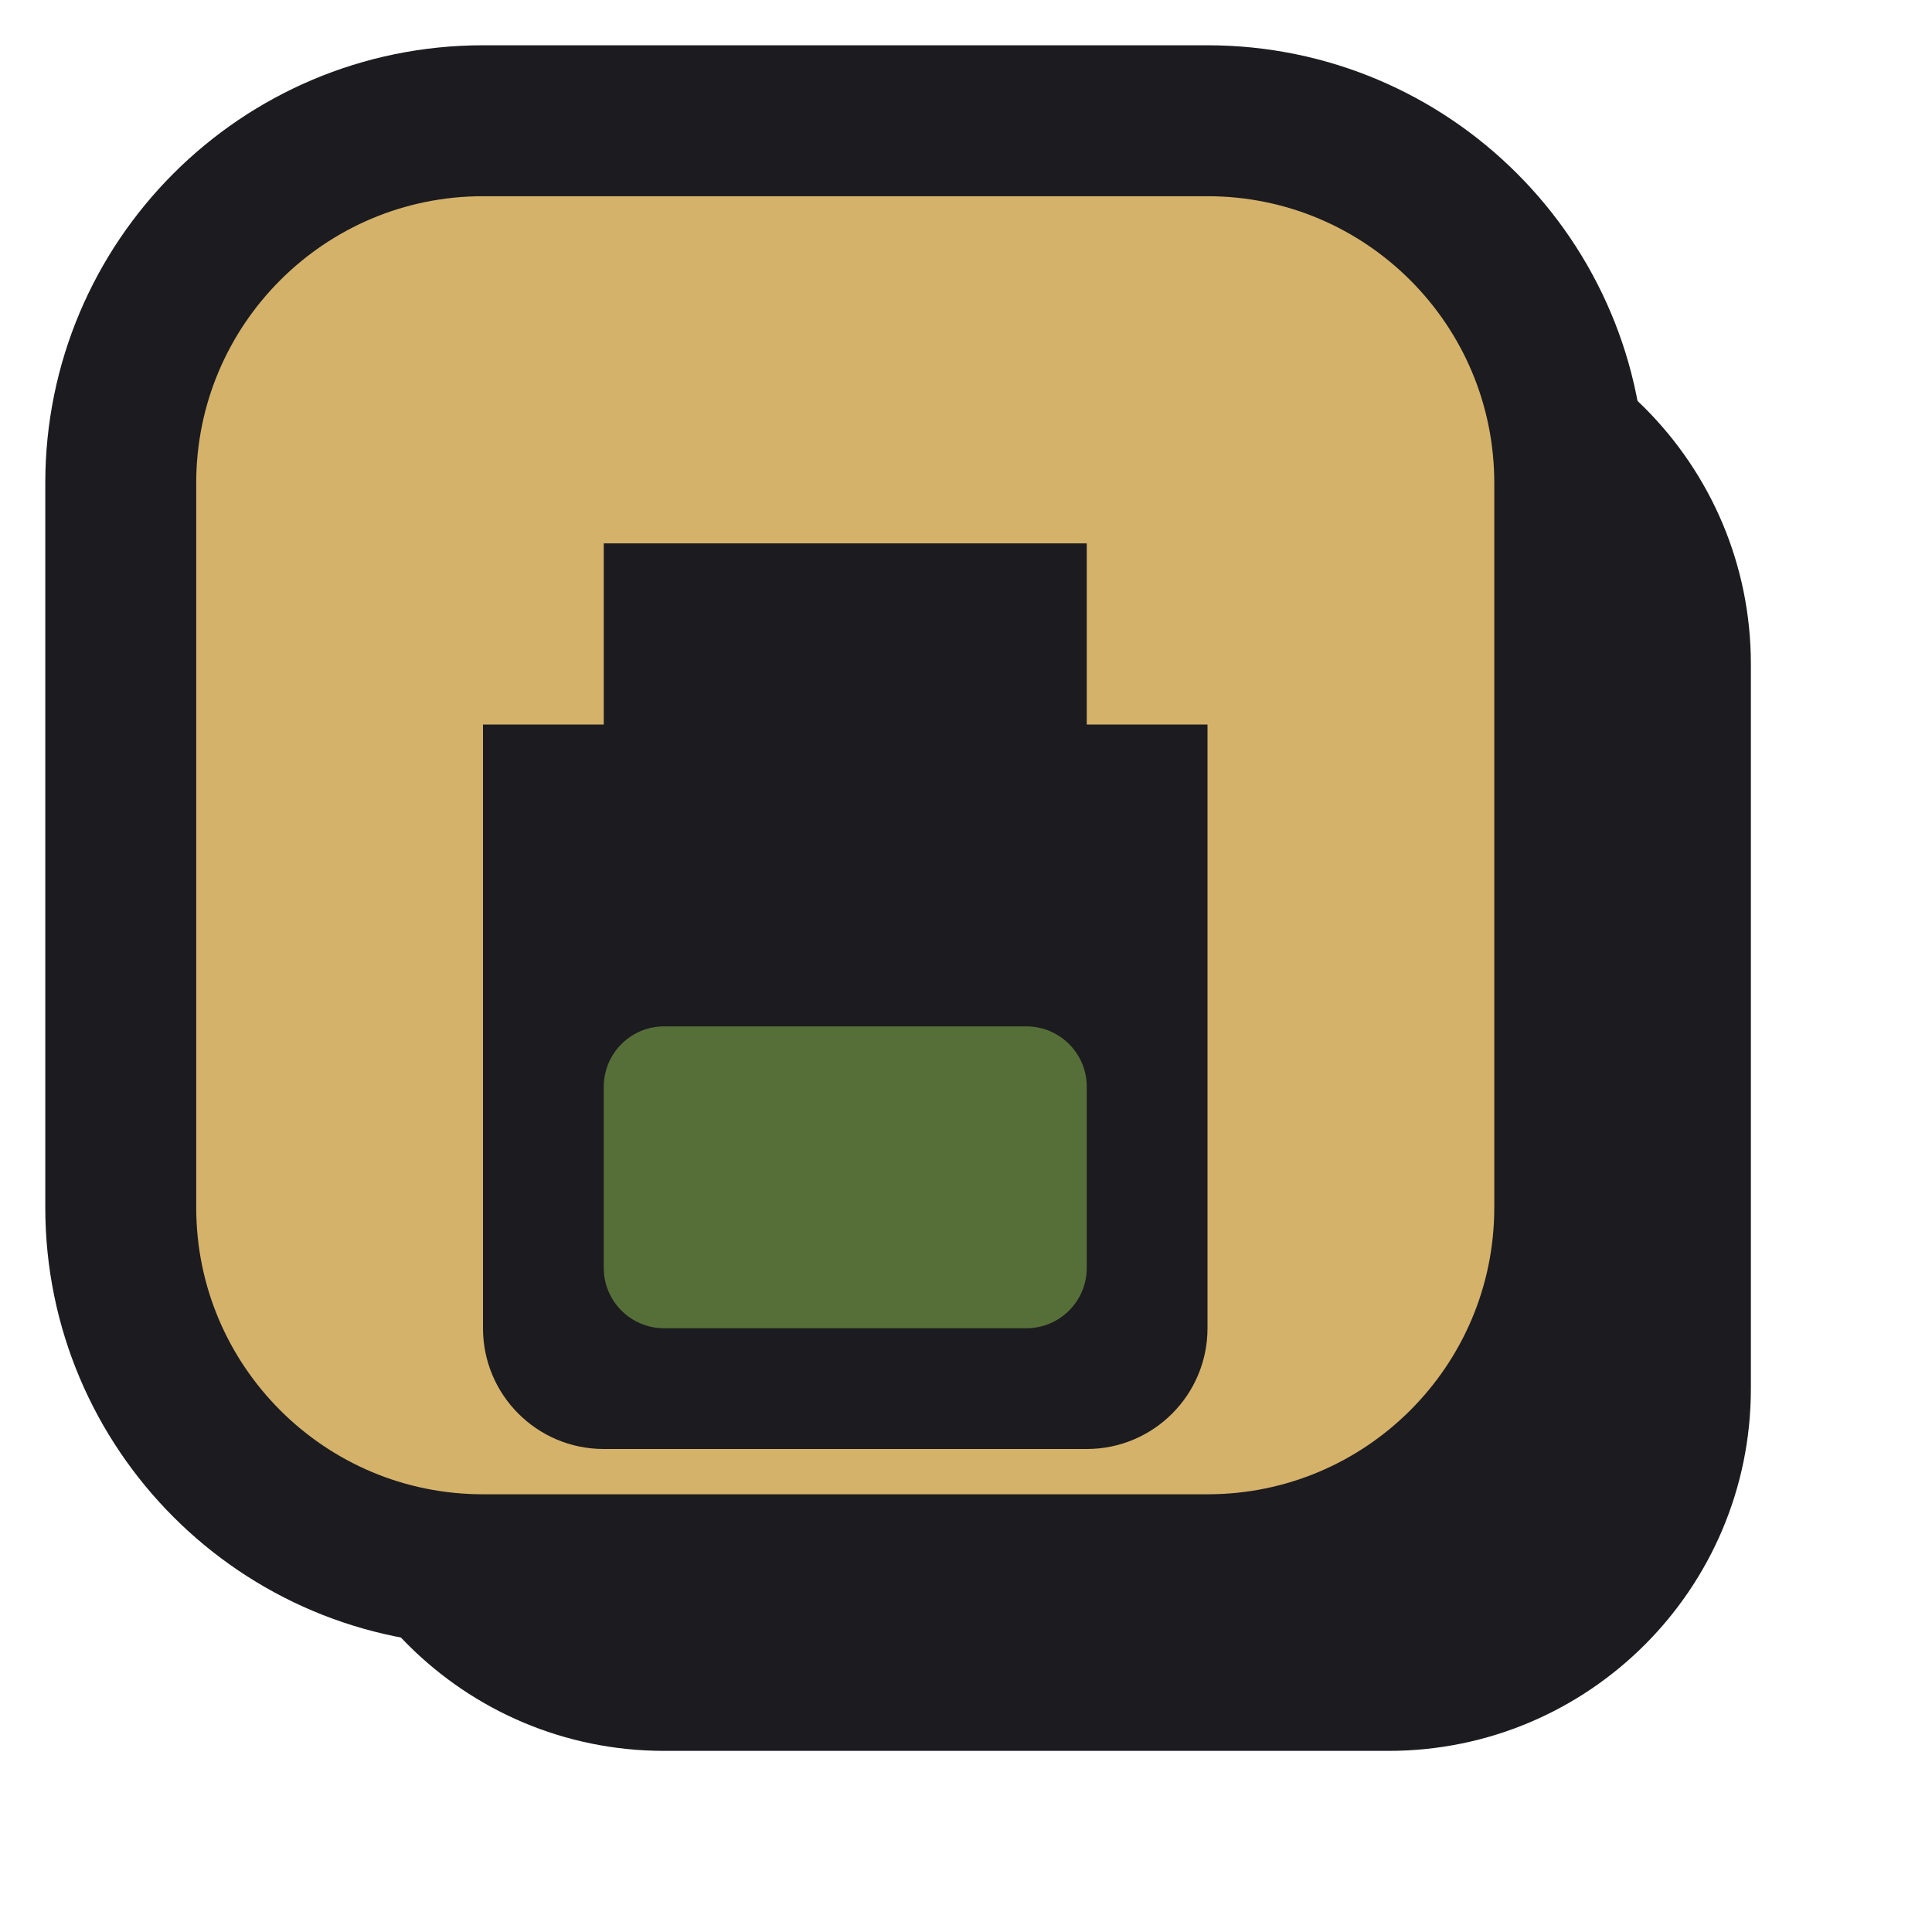
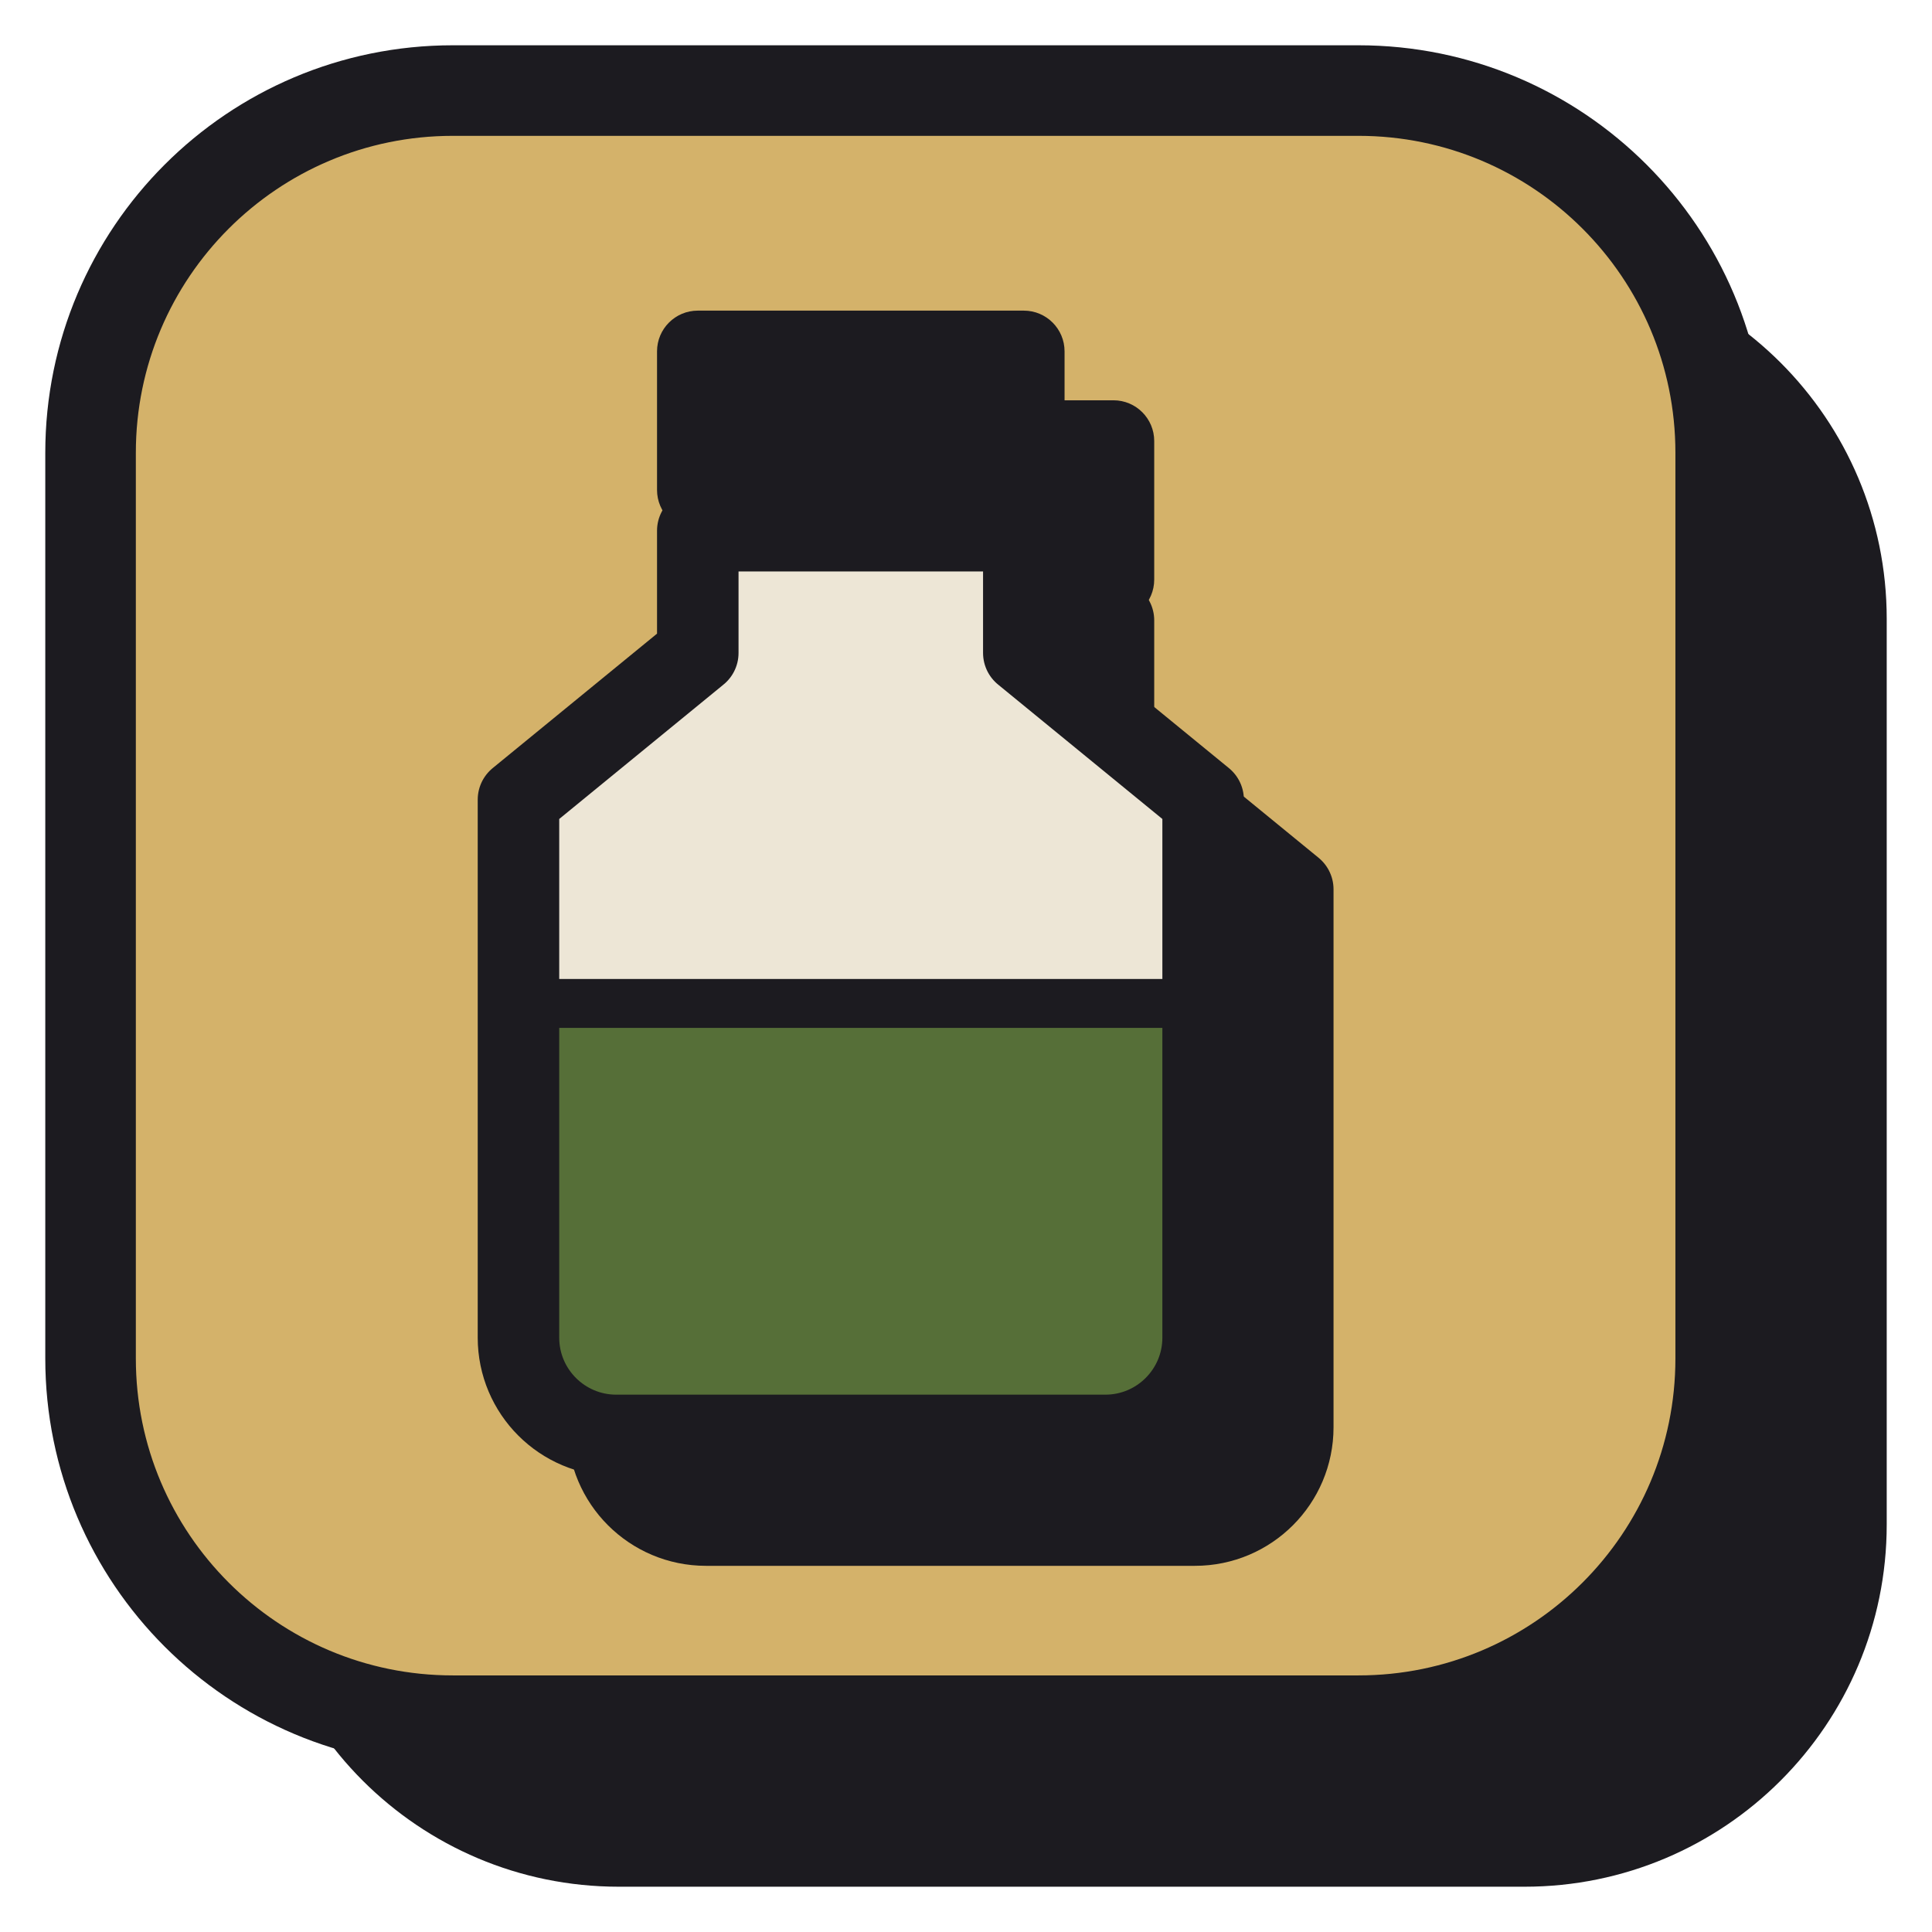
- <svg xmlns="http://www.w3.org/2000/svg" viewBox="0 0 32 32">
-   <rect x="5" y="5" width="24" height="24" rx="6" fill="#1C1B20" />
-   <rect x="2" y="2" width="24" height="24" rx="6" fill="#D4B26A" stroke="#1C1B20" stroke-width="2.5" />
-   <path d="M10 9h8v3h-8z M8 12h12v10a2 2 0 0 1-2 2h-8a2 2 0 0 1-2-2z" fill="#1C1B20" />
-   <rect x="10" y="17" width="8" height="5" rx="1" fill="#566F38" />
+ <svg xmlns="http://www.w3.org/2000/svg" viewBox="0 0 512 512">
+   <defs>
+     <clipPath id="b">
+       <path d="M206 170H286V200L330 236V368A24 24 0 0 1 306 392H186A24 24 0 0 1 162 368V236L206 200Z" />
+     </clipPath>
+   </defs>
+   <rect x="68" y="68" width="432" height="432" rx="96" fill="#1C1B20" />
+   <rect x="24" y="24" width="432" height="432" rx="96" fill="#D4B26A" stroke="#1C1B20" stroke-width="24" />
+   <g transform="translate(240 240) scale(1.08) translate(-257 -262)">
+     <g transform="translate(22 22)" fill="#1C1B20">
+       <path d="M206 170H286V200L330 236V368A24 24 0 0 1 306 392H186A24 24 0 0 1 162 368V236L206 200Z" stroke="#1C1B20" stroke-width="20" stroke-linejoin="round" />
+       <rect x="196" y="116" width="100" height="54" rx="10" />
+     </g>
+     <path d="M206 170H286V200L330 236V368A24 24 0 0 1 306 392H186A24 24 0 0 1 162 368V236L206 200Z" fill="#EDE6D6" />
+     <rect x="150" y="286" width="192" height="120" fill="#566F38" clip-path="url(#b)" />
+     <path d="M162 286H330" stroke="#1C1B20" stroke-width="12" />
+     <path d="M206 170H286V200L330 236V368A24 24 0 0 1 306 392H186A24 24 0 0 1 162 368V236L206 200Z" fill="none" stroke="#1C1B20" stroke-width="20" stroke-linejoin="round" />
+     <rect x="196" y="116" width="100" height="54" rx="10" fill="#1C1B20" />
+   </g>
</svg>
